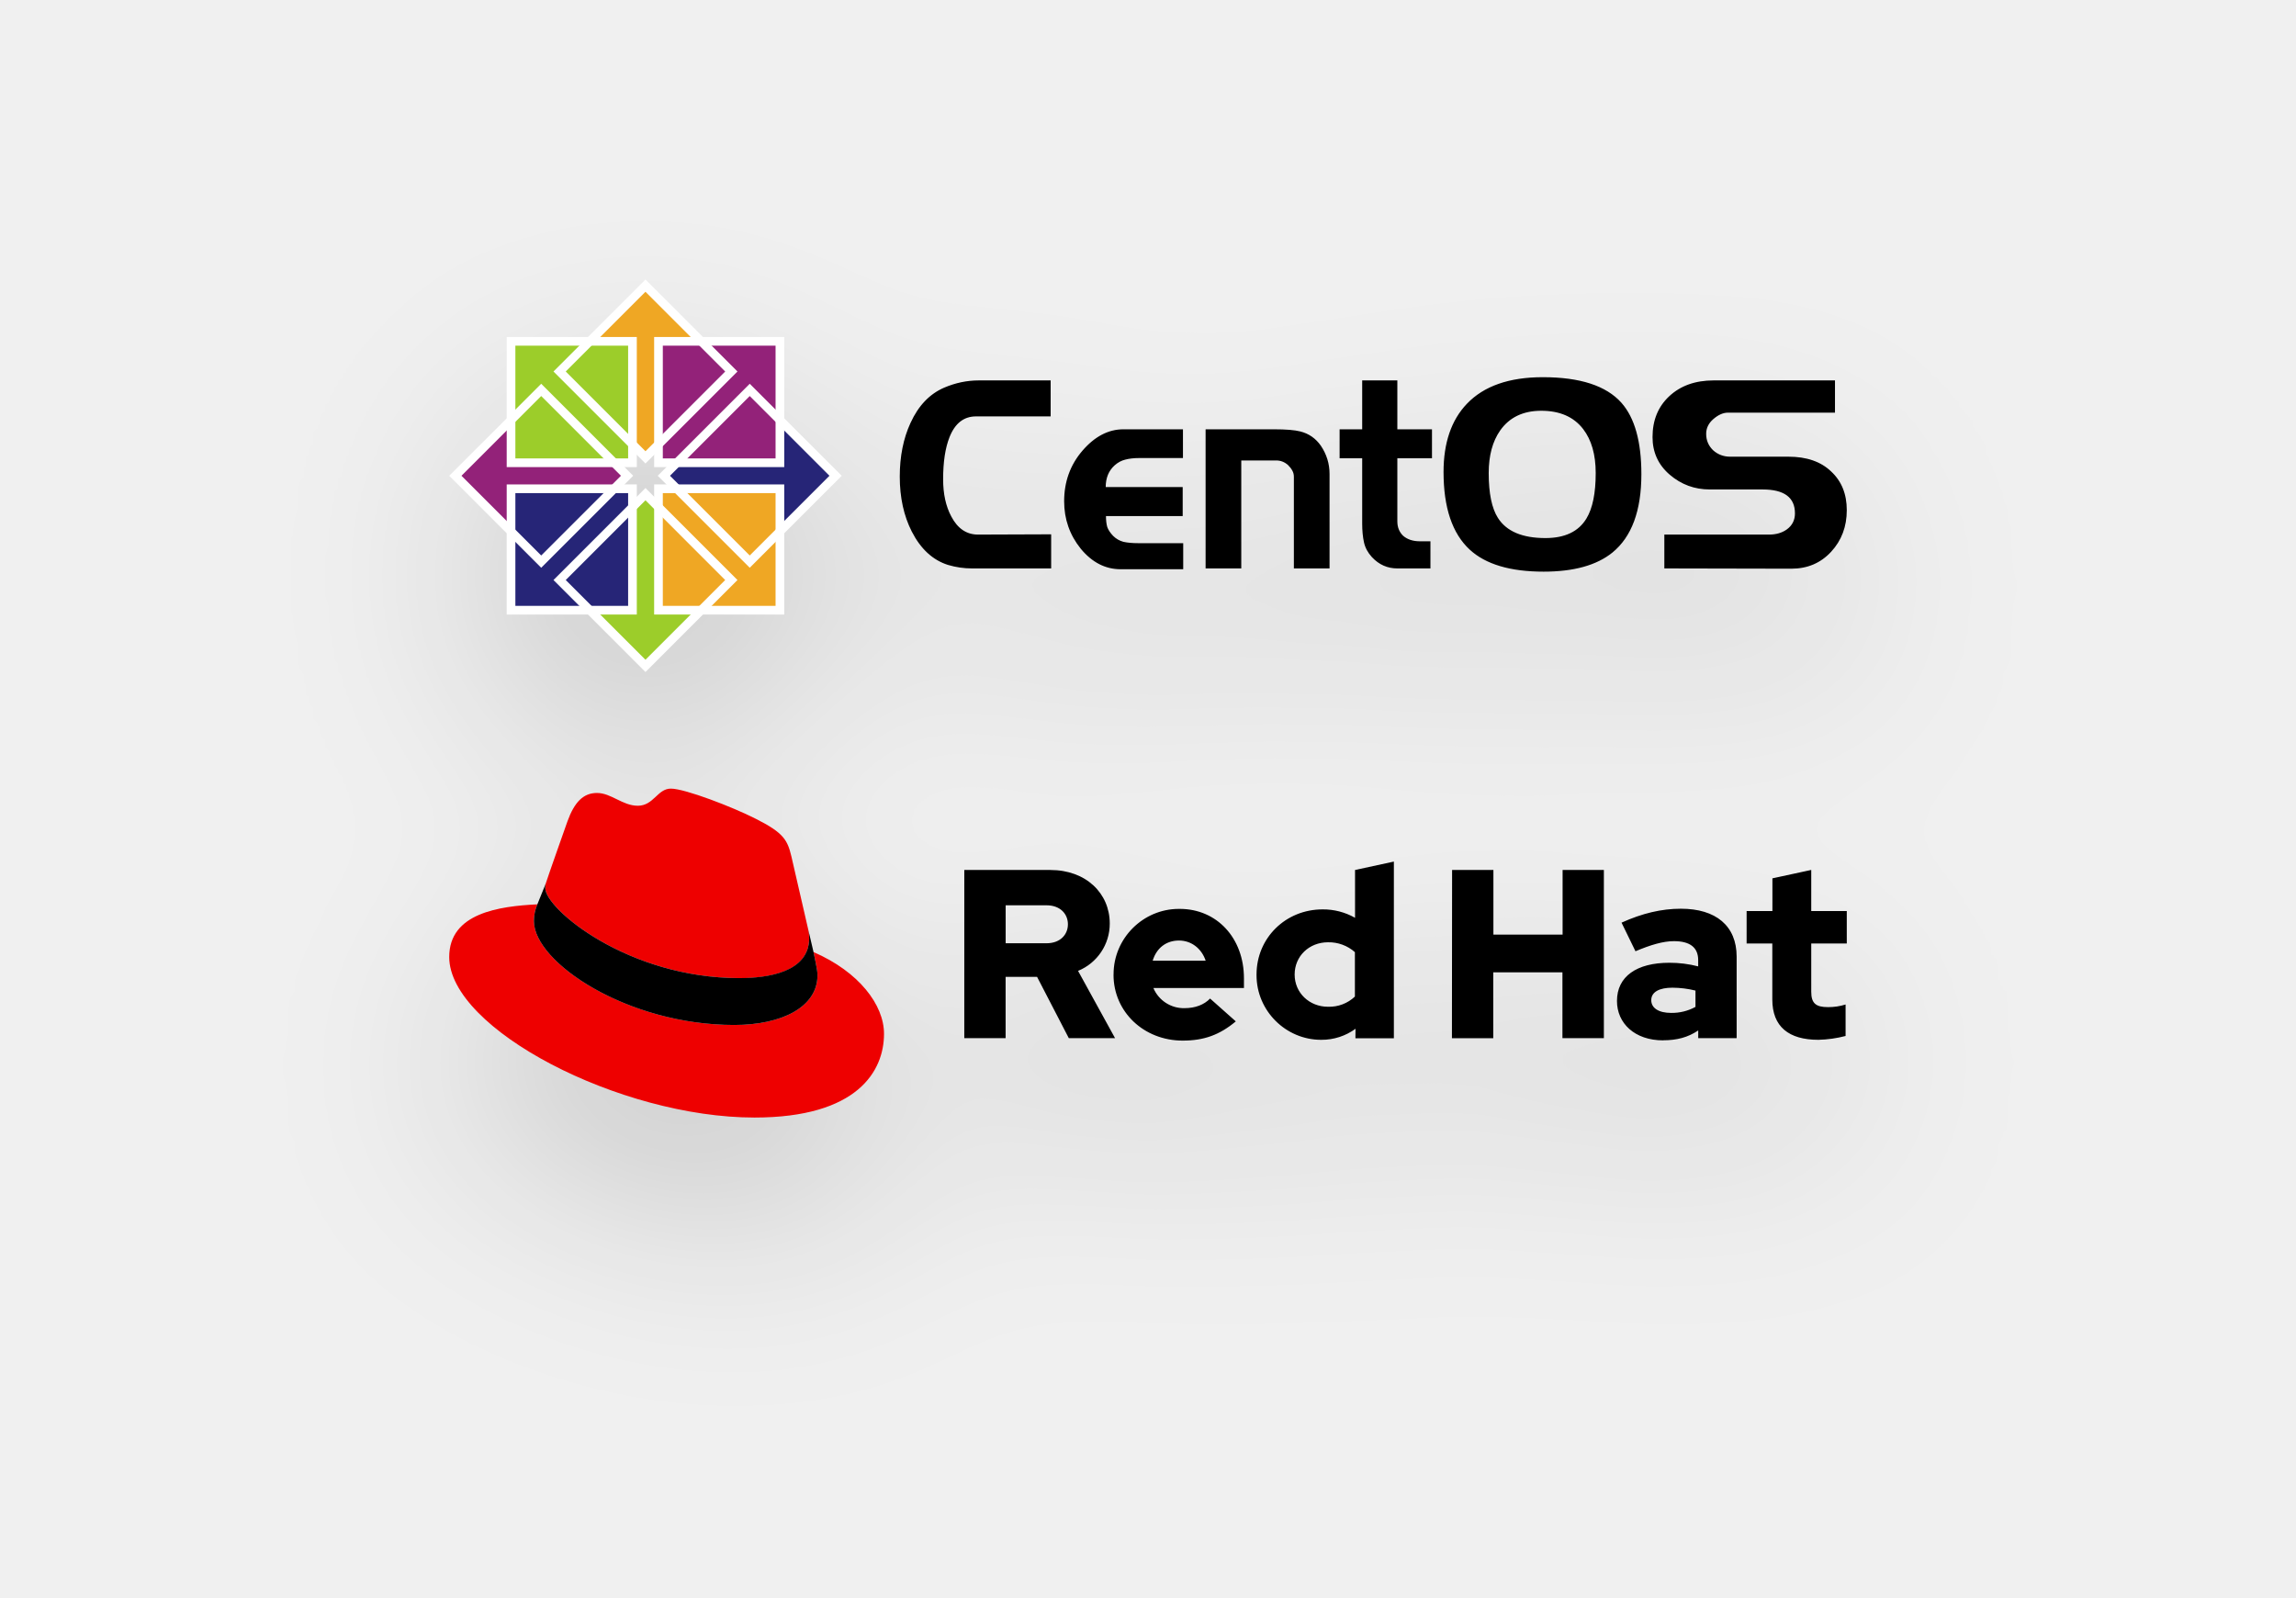
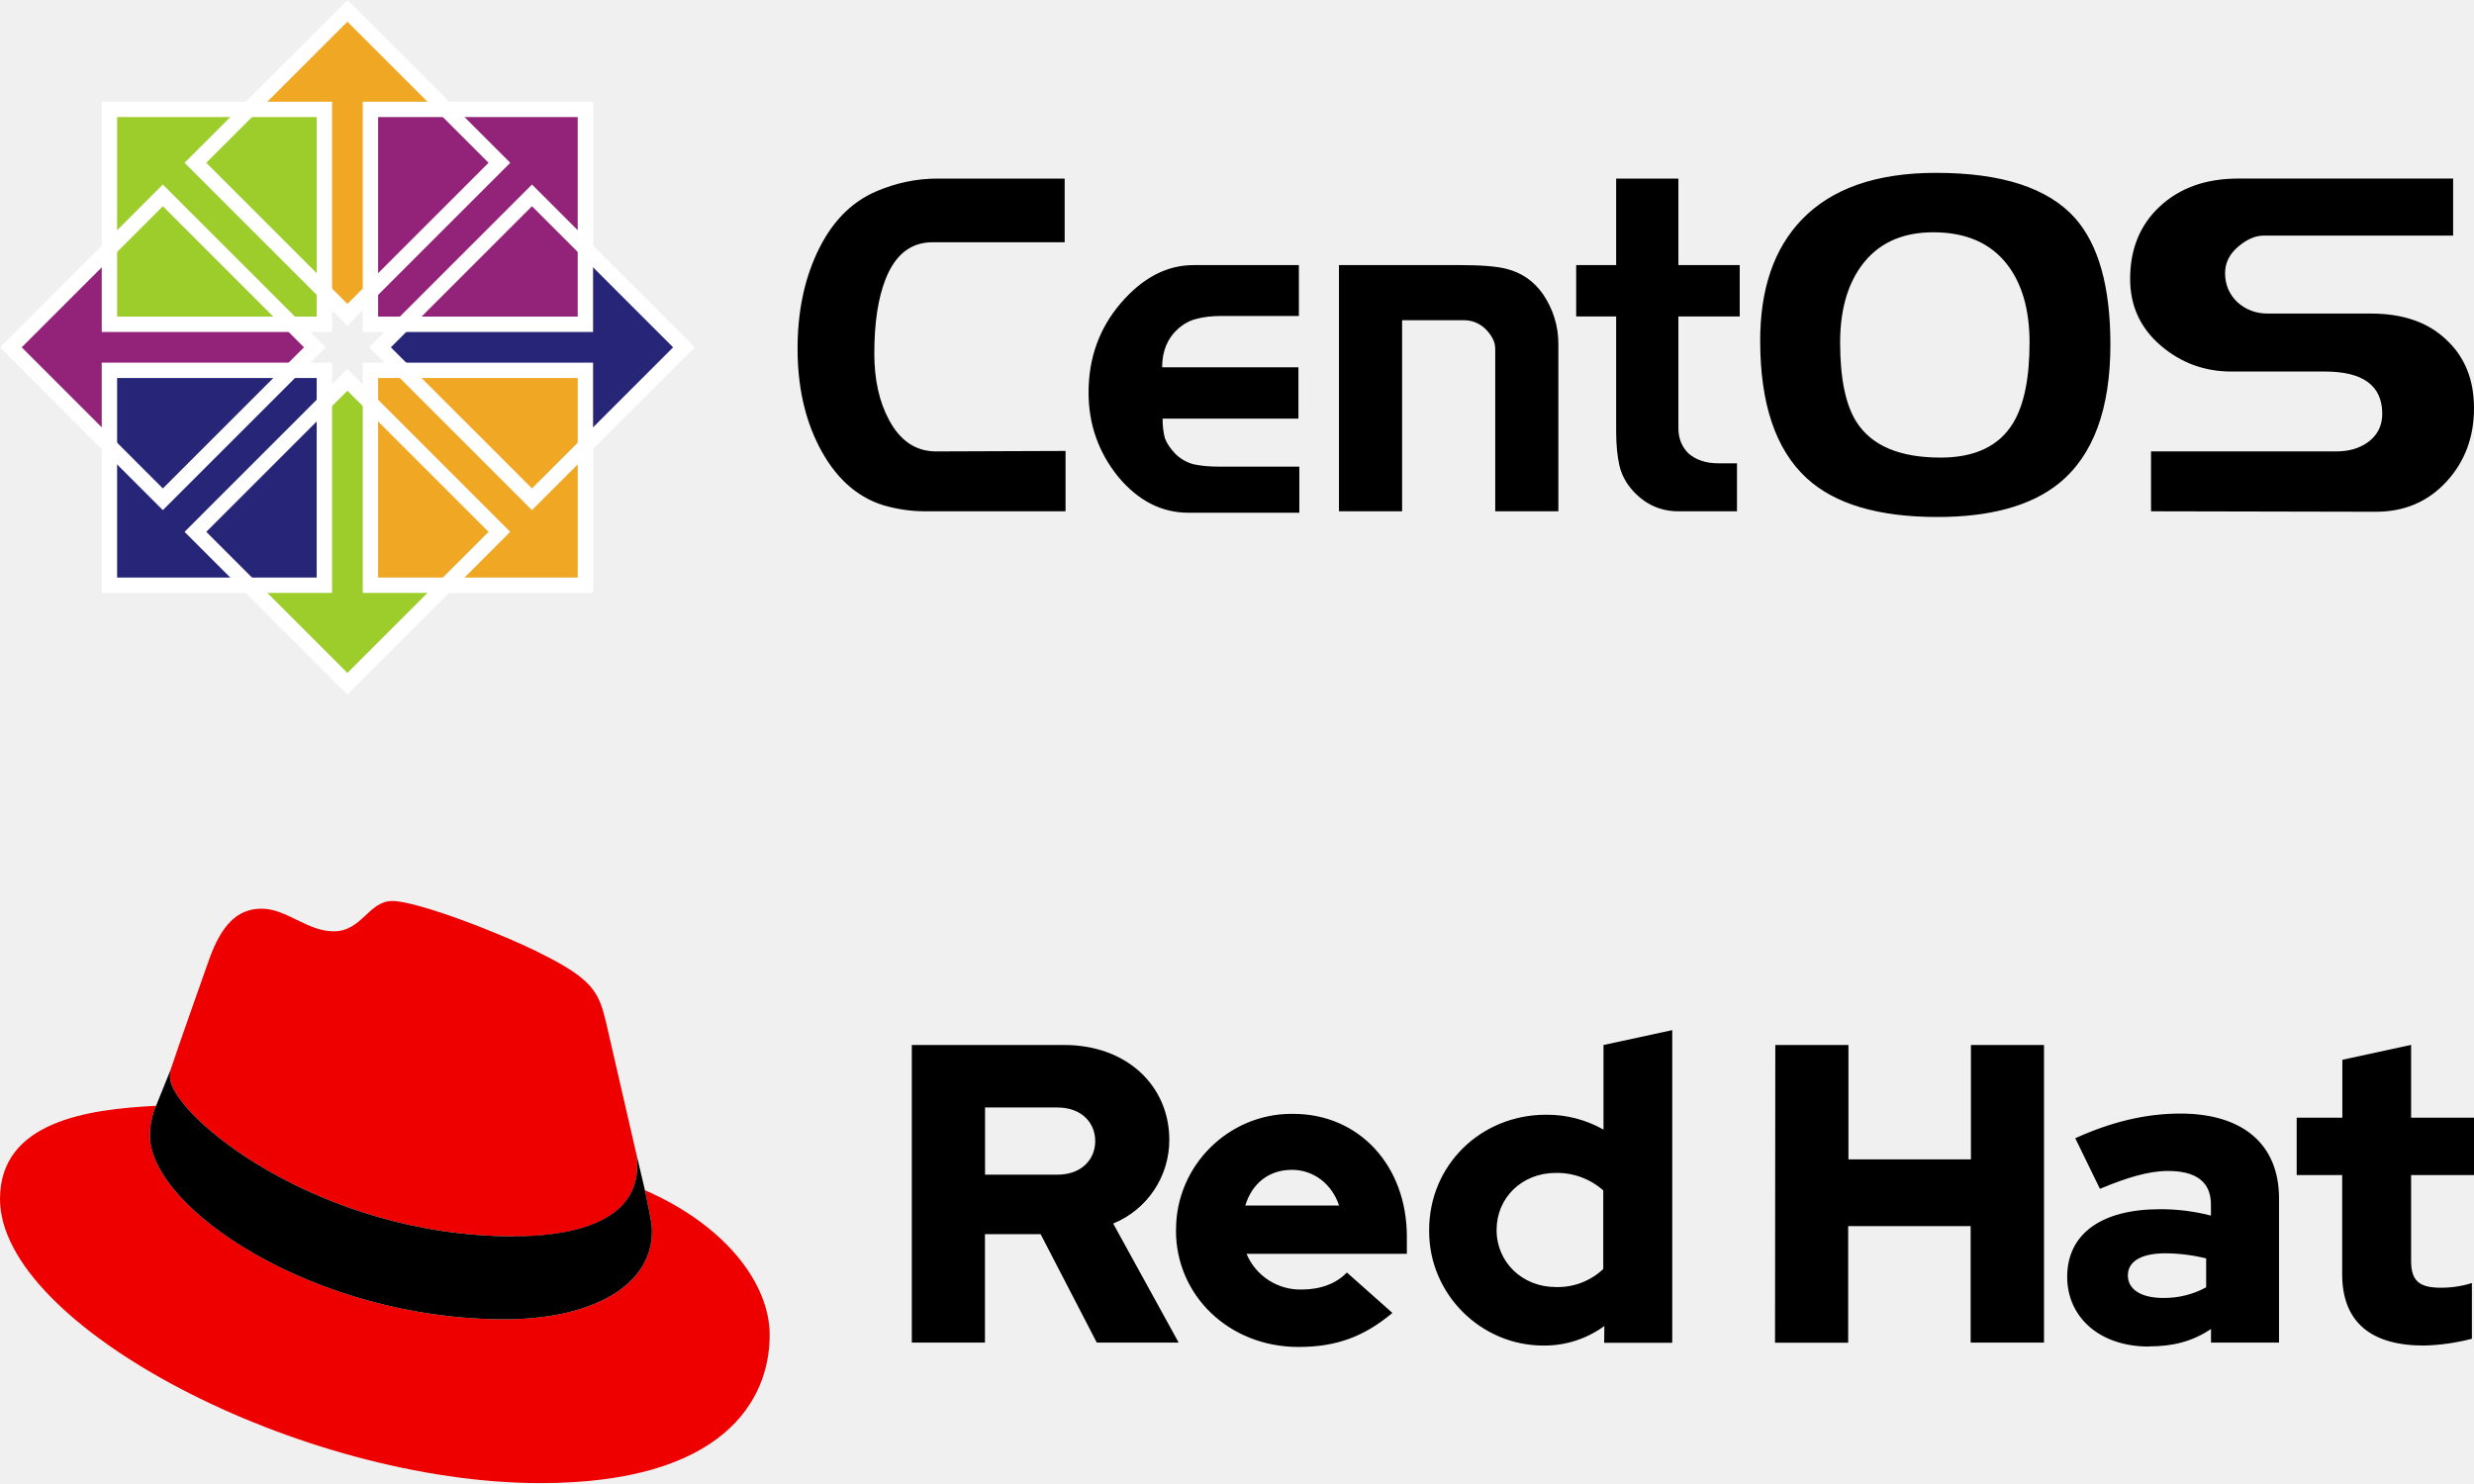
- <svg xmlns="http://www.w3.org/2000/svg" width="230" height="160" viewBox="0 0 230 160" fill="none">
-   <g filter="url(#filter0_d)">
-     <rect x="20" y="10" width="190" height="120" rx="4" fill="none" />
-     <path d="M105.299 56.942H97.356C96.551 56.942 95.754 56.825 94.966 56.592C93.44 56.108 92.232 54.996 91.341 53.256C90.536 51.677 90.133 49.839 90.133 47.74C90.133 45.713 90.493 43.92 91.213 42.359C92.001 40.637 93.123 39.462 94.58 38.834C95.711 38.35 96.868 38.108 98.05 38.108H105.248V41.713H97.767C96.551 41.713 95.668 42.404 95.12 43.785C94.691 44.861 94.477 46.269 94.477 48.009C94.477 49.48 94.751 50.727 95.3 51.749C95.934 52.951 96.825 53.552 97.973 53.552L105.299 53.525V56.942V56.942ZM118.527 57.023H112.255C110.73 57.023 109.402 56.341 108.271 54.978C107.157 53.597 106.6 52.009 106.6 50.215C106.6 48.26 107.209 46.574 108.425 45.157C109.659 43.722 111.03 43.005 112.538 43.005H118.502V45.884H114.132C113.583 45.884 113.112 45.938 112.718 46.045C112.341 46.135 111.99 46.323 111.664 46.61C111.064 47.148 110.764 47.875 110.764 48.789H118.476V51.695H110.79C110.79 52.126 110.833 52.493 110.919 52.798C111.022 53.085 111.219 53.381 111.51 53.686C111.801 53.973 112.144 54.171 112.538 54.278C112.949 54.368 113.446 54.413 114.029 54.413H118.527V57.023ZM133.186 56.942H129.613V47.767C129.613 47.534 129.561 47.328 129.459 47.148C129.356 46.951 129.21 46.763 129.022 46.583C128.679 46.278 128.285 46.126 127.839 46.126H124.343V56.942H120.77V43.005H127.608C128.824 43.005 129.707 43.077 130.255 43.22C131.112 43.435 131.798 43.911 132.312 44.646C132.894 45.507 133.186 46.449 133.186 47.471V56.942ZM143.448 45.911H139.978V52.233C139.978 52.807 140.166 53.283 140.543 53.659C140.971 54.036 141.537 54.224 142.24 54.224H143.293V56.942H139.978C138.984 56.942 138.135 56.565 137.433 55.812C137.021 55.363 136.756 54.87 136.636 54.332C136.516 53.794 136.456 53.157 136.456 52.422V45.911H134.194V43.005H136.456V38.108H139.978V43.005H143.448V45.911ZM164.424 47.498C164.424 51.157 163.456 53.776 161.52 55.354C159.943 56.628 157.647 57.265 154.631 57.265C151.289 57.265 148.821 56.529 147.228 55.059C145.48 53.444 144.606 50.852 144.606 47.283C144.606 44.359 145.385 42.081 146.945 40.449C148.641 38.673 151.178 37.785 154.554 37.785C158.272 37.785 160.894 38.637 162.419 40.341C163.756 41.848 164.424 44.233 164.424 47.498ZM159.849 47.39C159.849 45.543 159.429 44.072 158.589 42.978C157.647 41.758 156.25 41.148 154.399 41.148C152.583 41.148 151.212 41.803 150.286 43.112C149.515 44.207 149.13 45.633 149.13 47.39C149.13 49.417 149.438 50.915 150.055 51.884C150.912 53.229 152.497 53.901 154.811 53.901C156.764 53.901 158.135 53.247 158.923 51.937C159.54 50.915 159.849 49.399 159.849 47.39ZM185 51.103C185 52.754 184.477 54.144 183.432 55.274C182.387 56.404 181.059 56.969 179.448 56.969L166.724 56.942V53.552H177.211C177.914 53.552 178.505 53.381 178.985 53.041C179.533 52.646 179.808 52.108 179.808 51.426C179.808 49.83 178.728 49.032 176.569 49.032H171.273C169.748 49.032 168.412 48.538 167.263 47.552C166.115 46.565 165.541 45.31 165.541 43.785C165.541 42.099 166.098 40.736 167.212 39.695C168.343 38.637 169.825 38.108 171.659 38.108H183.818V41.337H173.099C172.619 41.337 172.13 41.552 171.633 41.982C171.154 42.395 170.914 42.888 170.914 43.462C170.914 44.108 171.145 44.655 171.608 45.103C172.087 45.534 172.662 45.749 173.33 45.749H179.165C180.981 45.749 182.404 46.242 183.432 47.229C184.477 48.197 185 49.489 185 51.103Z" fill="black" />
-     <path fill-rule="evenodd" clip-rule="evenodd" d="M61.562 46.224L62.985 47.638L61.562 49.052H51.552V53.763L45.447 47.638L51.552 41.616V46.224L61.562 46.224Z" fill="#932279" />
-     <path fill-rule="evenodd" clip-rule="evenodd" d="M66.095 44.562L64.681 45.984L63.267 44.562V34.551H58.556L64.681 28.446L70.704 34.551H66.095L66.095 44.562Z" fill="#EFA724" />
-     <path fill-rule="evenodd" clip-rule="evenodd" d="M67.757 49.095L66.335 47.681L67.757 46.267H77.768V41.556L83.873 47.681L77.768 53.703V49.095L67.757 49.095Z" fill="#262577" />
-     <path fill-rule="evenodd" clip-rule="evenodd" d="M63.224 50.757L64.638 49.335L66.052 50.757V60.768H70.763L64.638 66.873L58.616 60.768H63.224L63.224 50.757Z" fill="#9CCD2A" />
-     <path d="M51.193 34.193H63.356V46.356H51.193V34.193Z" fill="#9CCD2A" />
-     <path fill-rule="evenodd" clip-rule="evenodd" d="M50.758 33.758H63.791V46.791H50.758V33.758ZM51.627 34.627V45.922H62.922V34.627H51.627Z" fill="white" />
-     <path d="M65.963 34.193H78.126V46.356H65.963V34.193Z" fill="#932279" />
-     <path fill-rule="evenodd" clip-rule="evenodd" d="M65.528 33.758H78.561V46.791H65.528V33.758ZM66.397 34.627V45.922H77.692V34.627H66.397Z" fill="white" />
-     <path d="M65.963 48.963H78.126V61.127H65.963V48.963Z" fill="#EFA724" />
-     <path fill-rule="evenodd" clip-rule="evenodd" d="M65.528 48.528H78.561V61.561H65.528V48.528ZM66.397 49.397V60.692H77.692V49.397H66.397Z" fill="white" />
-     <path d="M51.193 48.963H63.356V61.127H51.193V48.963Z" fill="#262577" />
-     <path fill-rule="evenodd" clip-rule="evenodd" d="M50.758 48.528H63.791V61.561H50.758V48.528ZM51.627 49.397V60.692H62.922V49.397H51.627Z" fill="white" />
-     <path fill-rule="evenodd" clip-rule="evenodd" d="M45 47.66L54.215 38.444L63.431 47.66L54.215 56.875L45 47.66ZM46.229 47.66L54.215 55.646L62.202 47.66L54.215 39.673L46.229 47.66Z" fill="white" />
-     <path fill-rule="evenodd" clip-rule="evenodd" d="M55.444 37.215L64.66 28L73.875 37.215L64.66 46.431L55.444 37.215ZM56.673 37.215L64.66 45.202L72.646 37.215L64.66 29.229L56.673 37.215Z" fill="white" />
-     <path fill-rule="evenodd" clip-rule="evenodd" d="M75.104 38.444L84.319 47.66L75.104 56.875L65.888 47.66L75.104 38.444ZM67.117 47.66L75.104 55.646L83.09 47.66L75.104 39.673L67.117 47.66Z" fill="white" />
-     <path fill-rule="evenodd" clip-rule="evenodd" d="M55.444 58.104L64.659 48.888L73.875 58.104L64.659 67.319L55.444 58.104ZM56.673 58.104L64.659 66.091L72.646 58.104L64.659 50.117L56.673 58.104Z" fill="white" />
-     <path fill-rule="evenodd" clip-rule="evenodd" d="M74.053 97.99C76.915 97.99 81.057 97.4 81.057 93.995C81.065 93.732 81.042 93.469 80.986 93.212L79.281 85.807C78.888 84.178 78.542 83.439 75.682 82.009C73.462 80.874 68.628 79 67.198 79C65.866 79 65.479 80.716 63.891 80.716C62.363 80.716 61.228 79.435 59.798 79.435C58.425 79.435 57.53 80.371 56.839 82.295C56.839 82.295 54.915 87.723 54.668 88.51C54.629 88.655 54.611 88.804 54.618 88.954C54.618 91.063 62.924 97.981 74.053 97.981L74.053 97.99ZM81.497 95.376C81.892 97.251 81.892 97.447 81.892 97.694C81.892 100.898 78.291 102.676 73.556 102.676C62.857 102.682 53.485 96.413 53.485 92.269C53.484 91.692 53.601 91.121 53.83 90.592C49.981 90.784 45 91.47 45 95.868C45 103.072 62.068 111.95 75.581 111.95C85.942 111.95 88.555 107.264 88.555 103.564C88.555 100.653 86.038 97.349 81.501 95.376" fill="#EE0000" />
-     <path fill-rule="evenodd" clip-rule="evenodd" d="M81.497 95.377C81.892 97.251 81.892 97.448 81.892 97.695C81.892 100.898 78.291 102.676 73.556 102.676C62.857 102.683 53.484 96.413 53.484 92.269C53.484 91.692 53.601 91.121 53.83 90.592L54.667 88.519C54.629 88.661 54.612 88.807 54.617 88.954C54.617 91.063 62.923 97.981 74.053 97.981C76.915 97.981 81.057 97.39 81.057 93.985C81.065 93.723 81.041 93.46 80.986 93.203L81.496 95.376L81.497 95.377ZM177.54 100.12C177.54 102.841 179.177 104.163 182.16 104.163C183.079 104.141 183.992 104.011 184.881 103.779V100.624C184.313 100.804 183.72 100.893 183.124 100.889C181.895 100.889 181.44 100.505 181.44 99.349V94.514H185V91.265H181.44V87.146L177.55 87.988V91.265H174.966V94.514H177.54V100.12V100.12ZM165.413 100.193C165.413 99.351 166.257 98.942 167.532 98.942C168.311 98.946 169.087 99.043 169.843 99.23V100.866C169.098 101.273 168.26 101.48 167.411 101.468C166.161 101.468 165.413 100.987 165.413 100.193ZM166.603 104.211C167.976 104.211 169.083 103.923 170.118 103.225V103.996H173.967V95.837C173.967 92.734 171.875 91.031 168.386 91.031C166.436 91.031 164.509 91.489 162.436 92.427L163.832 95.292C165.324 94.665 166.578 94.281 167.683 94.281C169.285 94.281 170.114 94.905 170.114 96.182V96.807C169.171 96.563 168.2 96.441 167.226 96.445C163.951 96.445 161.979 97.818 161.979 100.274C161.979 102.512 163.759 104.218 166.599 104.218L166.604 104.211H166.603ZM145.446 104.003H149.586V97.402H156.516V103.996H160.667V87.15H156.532V93.624H149.601V87.15H145.462L145.446 104.003L145.446 104.003ZM129.69 97.619C129.69 95.789 131.134 94.393 133.035 94.393C134.024 94.373 134.985 94.725 135.726 95.381V99.832C135.001 100.517 134.032 100.884 133.035 100.852C131.159 100.852 129.69 99.456 129.69 97.628V97.619V97.619ZM135.778 104.006H139.63V86.309L135.74 87.151V91.94C134.75 91.379 133.629 91.088 132.49 91.098C128.786 91.098 125.873 93.96 125.873 97.619L125.873 97.699C125.873 101.246 128.791 104.163 132.337 104.163H132.371C133.599 104.169 134.796 103.782 135.788 103.058L135.778 104.006ZM118.107 94.217C119.333 94.217 120.367 95.011 120.777 96.237H115.469C115.853 94.972 116.816 94.217 118.107 94.217ZM111.546 97.649C111.546 101.356 114.578 104.243 118.475 104.243C120.617 104.243 122.182 103.664 123.795 102.317L121.219 100.029C120.617 100.655 119.727 100.992 118.669 100.992C117.312 101.03 116.063 100.224 115.539 98.971H124.612V98.003C124.612 93.96 121.893 91.049 118.187 91.049L118.088 91.049C114.502 91.049 111.551 94 111.551 97.586L111.551 97.642L111.546 97.648V97.649ZM104.835 90.688C106.208 90.688 106.977 91.553 106.977 92.59C106.977 93.626 106.208 94.491 104.835 94.491H100.742V90.688H104.835ZM96.598 103.996H100.737V97.859H103.888L107.066 103.996H111.699L107.993 97.257C109.916 96.475 111.177 94.593 111.169 92.516C111.169 89.485 108.787 87.151 105.219 87.151H96.597V103.996L96.598 103.996Z" fill="black" />
+ <svg xmlns="http://www.w3.org/2000/svg" fill="none" viewBox="0 0 140 84">
+   <rect width="100%" height="100%" />
+   <g class="currentLayer">
+     <path fill="#000" d="M60.299 28.942h-7.943c-.805 0-1.602-.117-2.391-.35-1.525-.484-2.733-1.596-3.624-3.336-.805-1.578-1.208-3.417-1.208-5.516 0-2.027.36-3.821 1.08-5.381.788-1.722 1.911-2.897 3.367-3.525 1.131-.484 2.288-.726 3.47-.726h7.198v3.605h-7.481c-1.217 0-2.099.691-2.648 2.072-.428 1.076-.643 2.484-.643 4.224 0 1.471.274 2.717.823 3.74.634 1.202 1.525 1.803 2.673 1.803l7.326-.027v3.417zm13.228.081h-6.272c-1.525 0-2.853-.682-3.984-2.045-1.114-1.381-1.671-2.969-1.671-4.762 0-1.955.609-3.641 1.825-5.058 1.234-1.435 2.605-2.152 4.113-2.152h5.964v2.879h-4.37c-.549 0-1.02.054-1.414.161-.377.09-.728.278-1.054.565-.6.538-.9 1.265-.9 2.179h7.712v2.906H65.79c0 .43.043.798.129 1.103.103.287.3.583.591.888.291.287.634.484 1.028.592.411.09.908.135 1.491.135h4.498v2.61zm14.659-.081h-3.573V19.767c0-.233-.052-.44-.154-.619-.103-.197-.249-.386-.437-.565-.343-.305-.737-.457-1.183-.457h-3.496v10.816H75.77V15.005h6.838c1.216 0 2.099.072 2.647.215.857.215 1.543.691 2.057 1.426.582.861.874 1.803.874 2.825v9.471zm10.262-11.031h-3.47v6.323c0 .574.188 1.049.565 1.426.428.377.994.565 1.697.565h1.053v2.717h-3.315c-.994 0-1.843-.377-2.545-1.13-.412-.448-.677-.942-.797-1.48s-.18-1.175-.18-1.91v-6.511h-2.262v-2.906h2.262v-4.897h3.522v4.897h3.47v2.906zm20.976 1.587c0 3.659-.968 6.278-2.904 7.856-1.577 1.274-3.873 1.91-6.889 1.91-3.342 0-5.81-.735-7.403-2.206-1.748-1.614-2.622-4.206-2.622-7.776 0-2.924.779-5.202 2.339-6.834 1.696-1.776 4.233-2.664 7.609-2.664 3.718 0 6.34.852 7.865 2.556 1.337 1.507 2.005 3.892 2.005 7.157zm-4.575-.108c0-1.847-.42-3.318-1.26-4.412-.942-1.22-2.339-1.83-4.19-1.83-1.816 0-3.187.655-4.113 1.964-.771 1.094-1.156 2.52-1.156 4.278 0 2.027.308 3.525.925 4.493.857 1.345 2.442 2.018 4.756 2.018 1.953 0 3.324-.655 4.112-1.964.617-1.022.926-2.538.926-4.547zM140 23.103c0 1.65-.523 3.04-1.568 4.17-1.045 1.13-2.373 1.695-3.984 1.695l-12.724-.027v-3.39h10.487c.703 0 1.294-.17 1.774-.511.548-.395.823-.933.823-1.614 0-1.596-1.08-2.395-3.239-2.395h-5.296c-1.525 0-2.861-.493-4.01-1.48-1.148-.987-1.722-2.242-1.722-3.767 0-1.686.557-3.049 1.671-4.09 1.131-1.058 2.613-1.587 4.447-1.587h12.159v3.229h-10.719c-.48 0-.969.215-1.466.646-.479.413-.719.906-.719 1.48 0 .646.231 1.193.694 1.641.479.43 1.054.646 1.722.646h5.835c1.816 0 3.239.493 4.267 1.48 1.045.969 1.568 2.26 1.568 3.874z" />
+     <path fill="#932279" fill-rule="evenodd" d="M16.562 18.224l1.422 1.414-1.422 1.414H6.552v4.711L.447 19.638l6.105-6.022v4.608h10.011z" clip-rule="evenodd" />
+     <path fill="#EFA724" fill-rule="evenodd" d="M21.095 16.562l-1.414 1.422-1.414-1.422V6.551h-4.711l6.125-6.105 6.022 6.105h-4.608v10.011z" clip-rule="evenodd" />
+     <path fill="#262577" fill-rule="evenodd" d="M22.757 21.095l-1.422-1.414 1.422-1.414h10.011v-4.711l6.105 6.125-6.105 6.022v-4.608H22.757z" clip-rule="evenodd" />
+     <path fill="#9CCD2A" fill-rule="evenodd" d="M18.224 22.757l1.414-1.422 1.414 1.422v10.011h4.711l-6.125 6.105-6.022-6.105h4.608V22.757z" clip-rule="evenodd" />
+     <path fill="#9CCD2A" d="M6.193 6.192h12.164v12.164H6.193V6.192z" />
+     <path fill="#fff" fill-rule="evenodd" d="M5.758 5.758h13.033v13.033H5.758V5.758zm.869.869v11.295h11.295V6.627H6.627z" clip-rule="evenodd" />
+     <path fill="#932279" d="M20.963 6.192h12.164v12.164H20.963V6.192z" />
+     <path fill="#fff" fill-rule="evenodd" d="M20.528 5.758H33.561v13.033H20.528V5.758zm.869.869v11.295h11.295V6.627H21.397z" clip-rule="evenodd" />
+     <path fill="#EFA724" d="M20.963 20.963h12.164v12.164H20.963V20.963z" />
+     <path fill="#fff" fill-rule="evenodd" d="M20.528 20.528H33.561v13.033H20.528V20.528zm.869.869V32.692h11.295V21.397H21.397z" clip-rule="evenodd" />
+     <path fill="#262577" d="M6.193 20.963h12.164v12.164H6.193V20.963z" />
+     <path fill="#fff" fill-rule="evenodd" d="M5.758 20.528h13.033v13.033H5.758V20.528zm.869.869V32.692h11.295V21.397H6.627z" clip-rule="evenodd" />
+     <path fill="#fff" fill-rule="evenodd" d="M0 19.66l9.215-9.216 9.215 9.216-9.215 9.215L0 19.66zm1.229 0l7.987 7.987 7.987-7.987-7.987-7.987-7.987 7.987zM10.444 9.215L19.66 0l9.215 9.215-9.215 9.215-9.215-9.215zm1.229 0l7.987 7.987 7.987-7.987-7.987-7.987-7.987 7.987zM30.104 10.444l9.215 9.216-9.215 9.215-9.215-9.215 9.215-9.216zm-7.987 9.216l7.987 7.987 7.987-7.987-7.987-7.987-7.987 7.987zM10.444 30.104l9.215-9.216 9.215 9.216-9.215 9.215-9.215-9.215zm1.229 0l7.987 7.987 7.987-7.987-7.987-7.987-7.987 7.987z" clip-rule="evenodd" />
+     <path fill="#E00" fill-rule="evenodd" d="M29.053 69.99c2.863 0 7.004-.59 7.004-3.995a3.212 3.212 0 00-.071-.783l-1.705-7.405c-.394-1.629-.739-2.368-3.599-3.798-2.22-1.135-7.054-3.009-8.485-3.009-1.332 0-1.718 1.716-3.306 1.716-1.528 0-2.663-1.281-4.093-1.281-1.373 0-2.268.936-2.958 2.86 0 0-1.924 5.428-2.171 6.215a1.468 1.468 0 00-.05.444c0 2.11 8.306 9.027 19.436 9.027l-0.0.009zm7.444-2.613c.396 1.874.396 2.071.396 2.318 0 3.204-3.601 4.982-8.336 4.982-10.7.006-20.072-6.263-20.072-10.407a4.213 4.213 0 01.346-1.677C4.981 62.784 0 63.47 0 67.868c0 7.204 17.068 16.081 30.581 16.081 10.361 0 12.974-4.686 12.974-8.386 0-2.911-2.517-6.215-7.054-8.188" clip-rule="evenodd" />
+     <path fill="#000" fill-rule="evenodd" d="M36.497 67.377c.396 1.874.396 2.071.396 2.318 0 3.203-3.601 4.981-8.336 4.981-10.7.007-20.072-6.263-20.072-10.407a4.214 4.214 0 01.346-1.677l.837-2.073a1.466 1.466 0 00-.05.435c0 2.11 8.306 9.027 19.436 9.027 2.863 0 7.004-.59 7.004-3.995a3.212 3.212 0 00-.071-.782l.51 2.174 0.0 0zm96.043 4.743c0 2.721 1.637 4.043 4.62 4.043.919-.022 1.832-.152 2.721-.384v-3.155c-.568.18-1.161.269-1.757.265-1.229 0-1.684-.384-1.684-1.54v-4.835H140v-3.249h-3.56v-4.119l-3.89.842v3.277h-2.584v3.249h2.574v5.606zm-12.127.073c0-.842.844-1.251 2.119-1.251a9.874 9.874 0 012.311.288v1.636c-.745.407-1.583.614-2.432.602-1.25 0-1.998-.481-1.998-1.275zm1.19 4.018c1.373 0 2.48-.288 3.515-.986v.771h3.849v-8.159c0-3.103-2.092-4.805-5.581-4.805-1.95 0-3.877.458-5.95 1.396l1.396 2.865c1.492-.627 2.746-1.012 3.851-1.012 1.602 0 2.431.625 2.431 1.901v.625a11.318 11.318 0 00-2.888-.361c-3.275 0-5.247 1.373-5.247 3.829 0 2.238 1.78 3.944 4.62 3.944l.005-.007h-.001zm-21.157-.208h4.14v-6.601h6.93v6.594h4.151V59.15h-4.135v6.473h-6.931v-6.473h-4.139l-.016 16.853zM84.69 69.619c0-1.831 1.444-3.227 3.345-3.227a3.941 3.941 0 012.691.989v4.45a3.742 3.742 0 01-2.691 1.02c-1.876 0-3.345-1.396-3.345-3.224v-.009 0zm6.088 6.387h3.852V58.309l-3.89.842v4.789a6.476 6.476 0 00-3.25-.842c-3.704 0-6.617 2.863-6.617 6.521v.08c0 3.547 2.918 6.464 6.464 6.464h.034a5.747 5.747 0 003.417-1.105l-.01.948zm-17.671-9.789c1.226 0 2.26.794 2.67 2.021h-5.308c.384-1.265 1.347-2.021 2.638-2.021zm-6.561 3.432c0 3.707 3.032 6.594 6.929 6.594 2.142 0 3.707-.579 5.32-1.926l-2.576-2.288c-.602.626-1.492.963-2.55.963-1.357.038-2.606-.768-3.13-2.021h9.073v-.968c0-4.043-2.719-6.954-6.425-6.954l-.099-.001c-3.586 0-6.537 2.951-6.537 6.537v.056l-.005.007v0zm-6.711-6.961c1.373 0 2.142.865 2.142 1.901 0 1.036-.769 1.902-2.142 1.902h-4.093V62.688h4.093zm-8.237 13.308h4.139v-6.137h3.151l3.178 6.137h4.633l-3.706-6.739c1.923-.782 3.184-2.665 3.176-4.741 0-3.032-2.382-5.366-5.95-5.366h-8.621v16.845h0z" clip-rule="evenodd" />
  </g>
-   <defs>
-     <filter id="filter0_d" x="0" y="0" width="230" height="160" filterUnits="userSpaceOnUse" color-interpolation-filters="sRGB">
-       <feFlood flood-opacity="0" result="BackgroundImageFix" />
-       <feColorMatrix in="SourceAlpha" type="matrix" values="0 0 0 0 0 0 0 0 0 0 0 0 0 0 0 0 0 0 127 0" />
-       <feOffset dy="10" />
-       <feGaussianBlur stdDeviation="10" />
-       <feColorMatrix type="matrix" values="0 0 0 0 0 0 0 0 0 0 0 0 0 0 0 0 0 0 0.15 0" />
-       <feBlend mode="normal" in2="BackgroundImageFix" result="effect1_dropShadow" />
-       <feBlend mode="normal" in="SourceGraphic" in2="effect1_dropShadow" result="shape" />
-     </filter>
-   </defs>
</svg>
